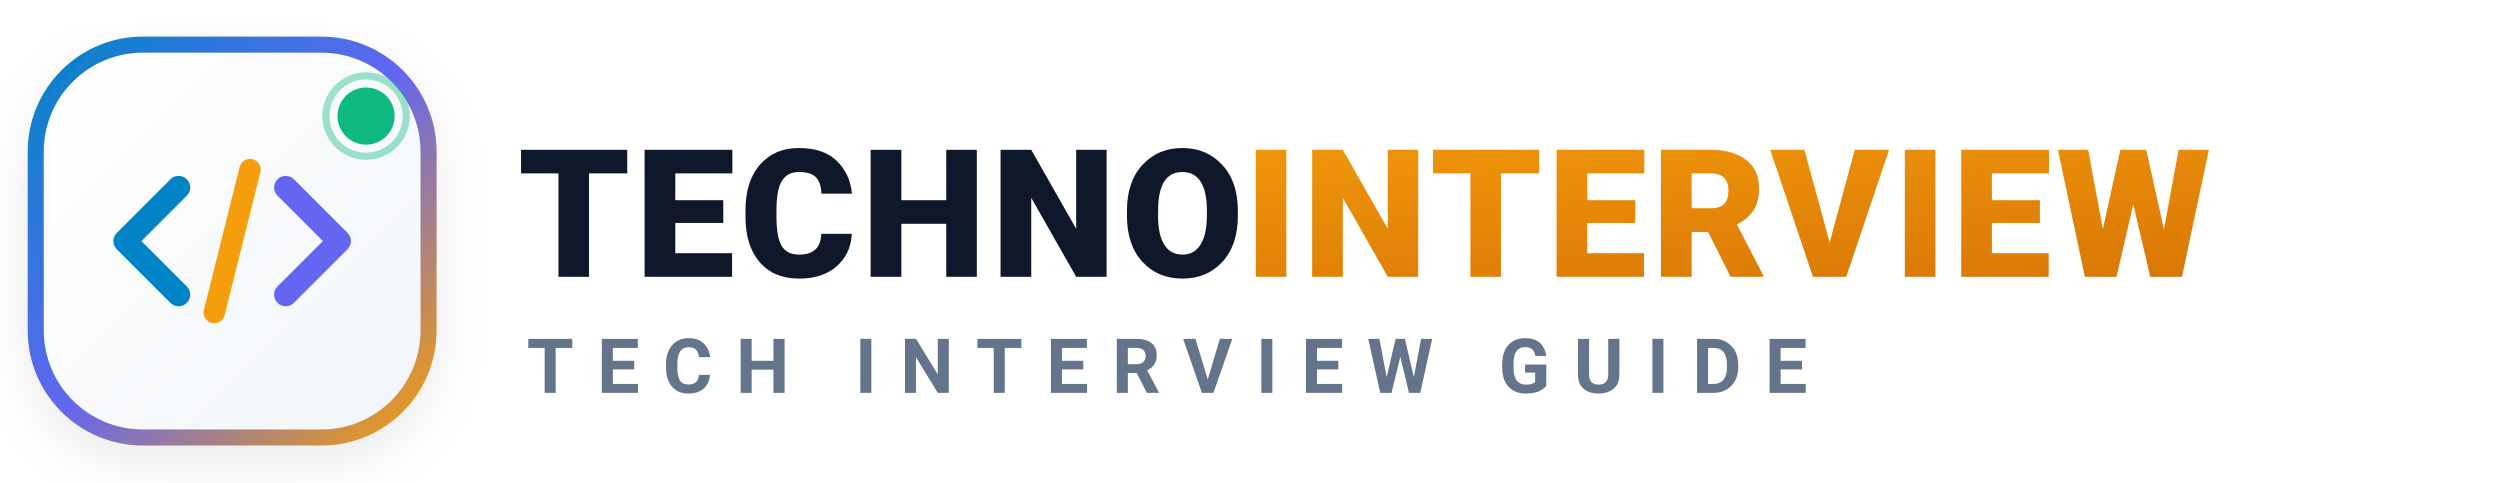
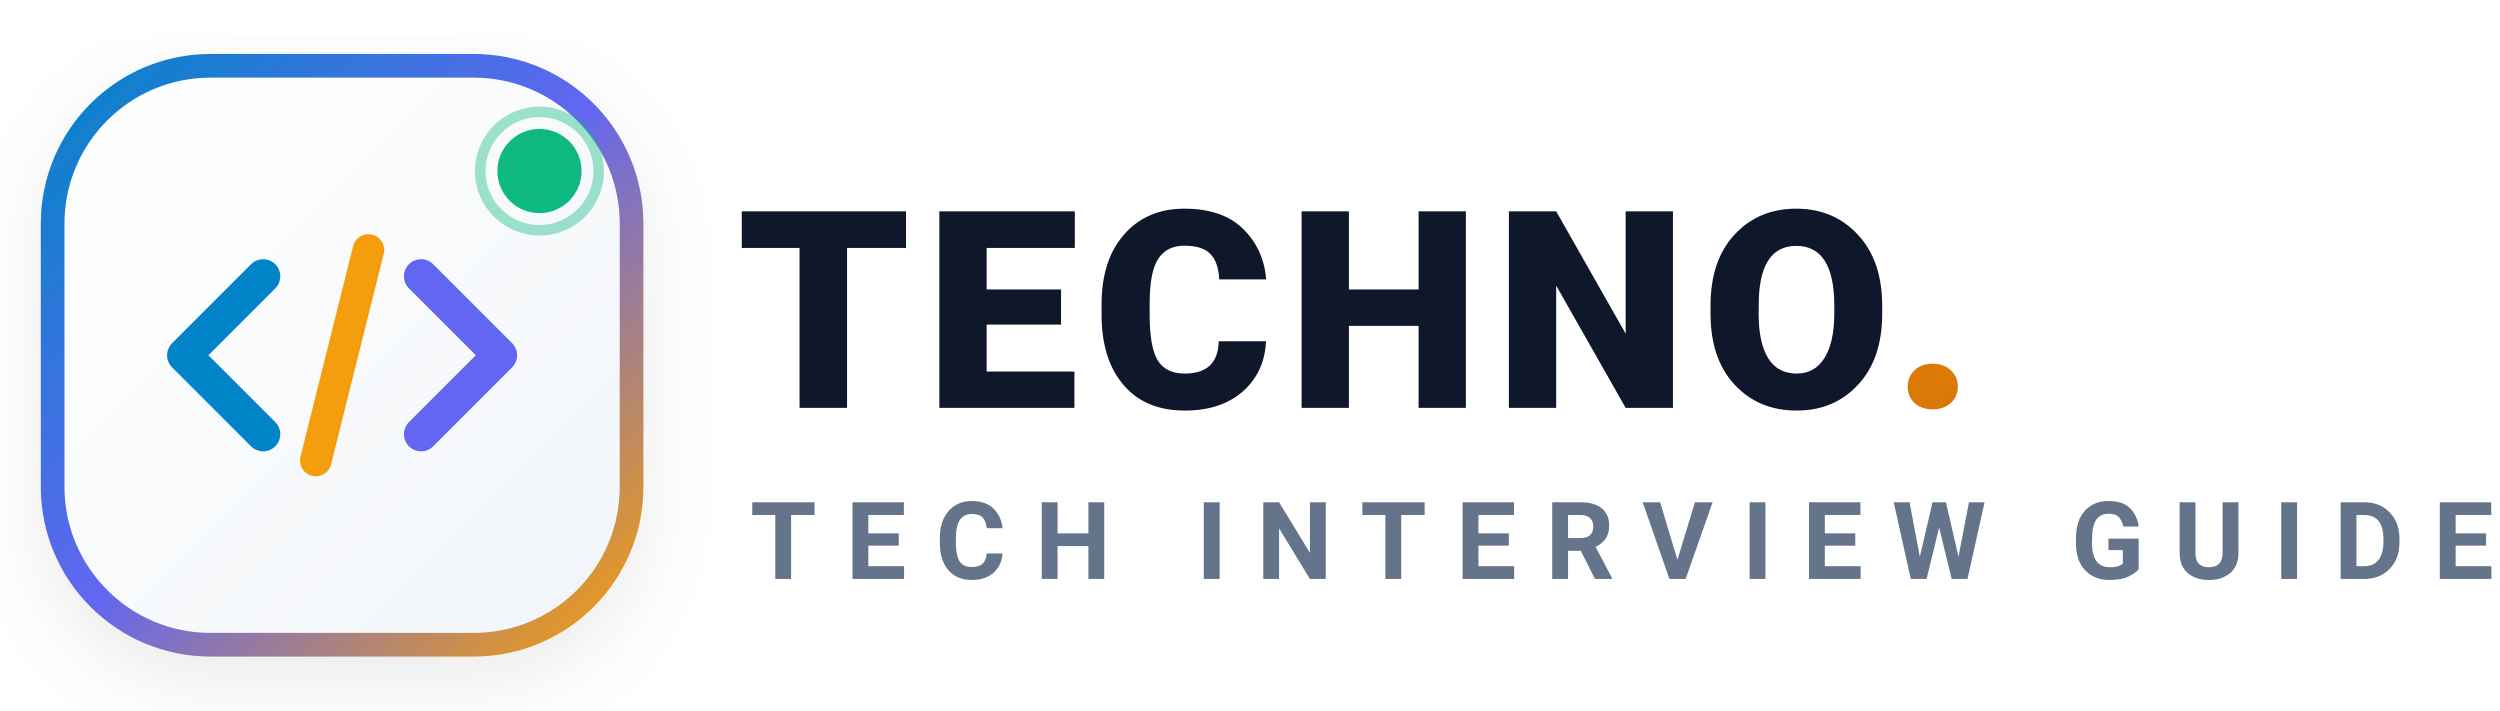
- <svg xmlns="http://www.w3.org/2000/svg" viewBox="0 0 280 54" width="280" height="54" fill="none">
+ <svg xmlns="http://www.w3.org/2000/svg" viewBox="0 0 190 54" width="190" height="54" fill="none">
  <defs>
    <linearGradient id="brandGrad" x1="0%" y1="0%" x2="100%" y2="100%">
      <stop offset="0%" stop-color="#0284c7" />
      <stop offset="50%" stop-color="#6366f1" />
      <stop offset="100%" stop-color="#f59e0b" />
    </linearGradient>
    <linearGradient id="amberGrad" x1="0%" y1="0%" x2="100%" y2="100%">
      <stop offset="0%" stop-color="#f59e0b" />
      <stop offset="100%" stop-color="#d97706" />
    </linearGradient>
    <linearGradient id="iconBg" x1="0%" y1="0%" x2="100%" y2="100%">
      <stop offset="0%" stop-color="#ffffff" />
      <stop offset="100%" stop-color="#f1f5f9" />
    </linearGradient>
    <filter id="iconShadow" x="-10%" y="-10%" width="130%" height="130%">
      <feDropShadow dx="0" dy="2" stdDeviation="3" flood-color="#0f172a" flood-opacity="0.08" />
    </filter>
  </defs>
  <g transform="translate(4, 5)" filter="url(#iconShadow)">
    <rect x="0" y="0" width="44" height="44" rx="12" fill="url(#iconBg)" stroke="url(#brandGrad)" stroke-width="1.8" />
    <path d="M16 16 L10 22 L16 28" stroke="#0284c7" stroke-width="2.6" stroke-linecap="round" stroke-linejoin="round" />
    <line x1="24" y1="14" x2="20" y2="30" stroke="#f59e0b" stroke-width="2.4" stroke-linecap="round" />
    <path d="M28 16 L34 22 L28 28" stroke="#6366f1" stroke-width="2.6" stroke-linecap="round" stroke-linejoin="round" />
    <circle cx="37" cy="8" r="3.2" fill="#10b981" />
    <circle cx="37" cy="8" r="4.5" stroke="#10b981" stroke-width="0.8" opacity="0.4" />
  </g>
-   <g transform="translate(58, 10)">
-     <text x="0" y="21" font-family="'Poppins', -apple-system, BlinkMacSystemFont, 'Segoe UI', Roboto, sans-serif" font-size="20" font-weight="800" fill="#0f172a" letter-spacing="0.5">
-       TECHNO<tspan fill="url(#amberGrad)" font-weight="800">INTERVIEW</tspan>
+   <g transform="translate(56, 10)">
+     <text x="0" y="21" font-family="'Poppins', -apple-system, BlinkMacSystemFont, 'Segoe UI', Roboto, sans-serif" font-size="21" font-weight="800" fill="#0f172a" letter-spacing="1">
+       TECHNO<tspan fill="url(#amberGrad)" font-weight="900">.</tspan>
    </text>
-     <text x="1" y="34" font-family="'Poppins', -apple-system, BlinkMacSystemFont, 'Segoe UI', Roboto, sans-serif" font-size="8.5" font-weight="600" fill="#64748b" letter-spacing="2.6">
+     <text x="1" y="34" font-family="'Poppins', -apple-system, BlinkMacSystemFont, 'Segoe UI', Roboto, sans-serif" font-size="8.2" font-weight="600" fill="#64748b" letter-spacing="2.2">
      TECH INTERVIEW GUIDE
    </text>
  </g>
</svg>
